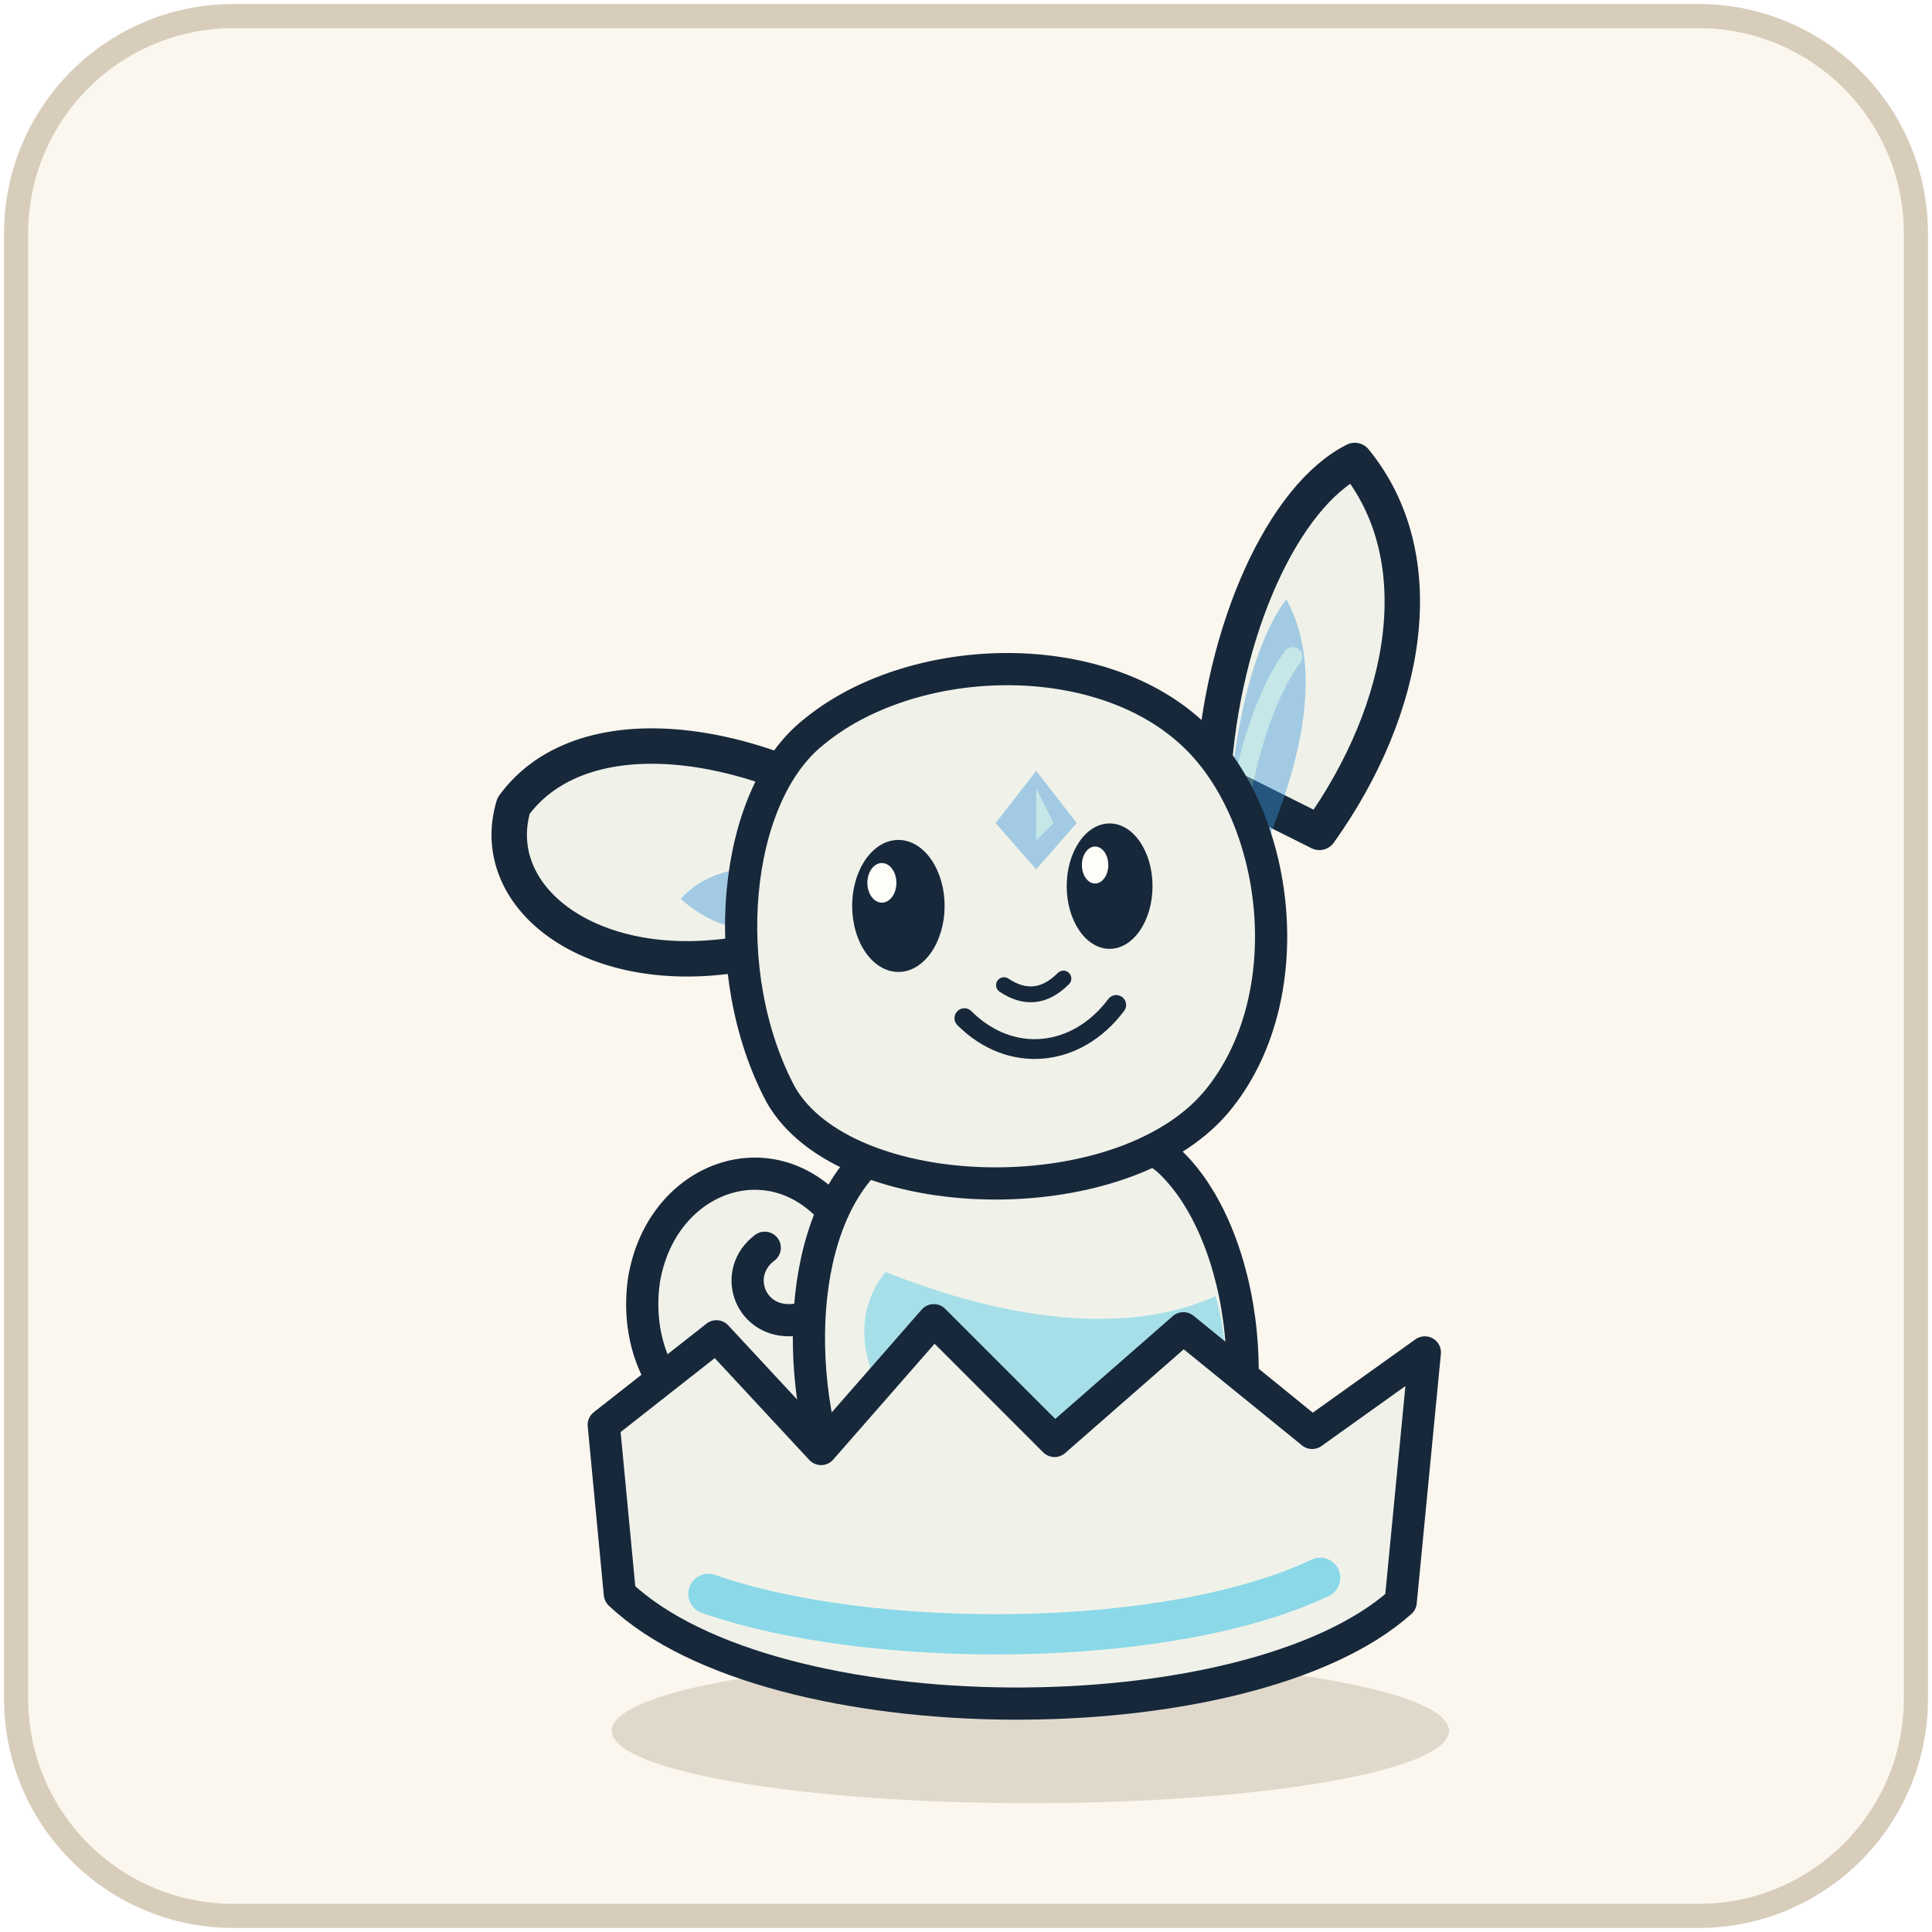
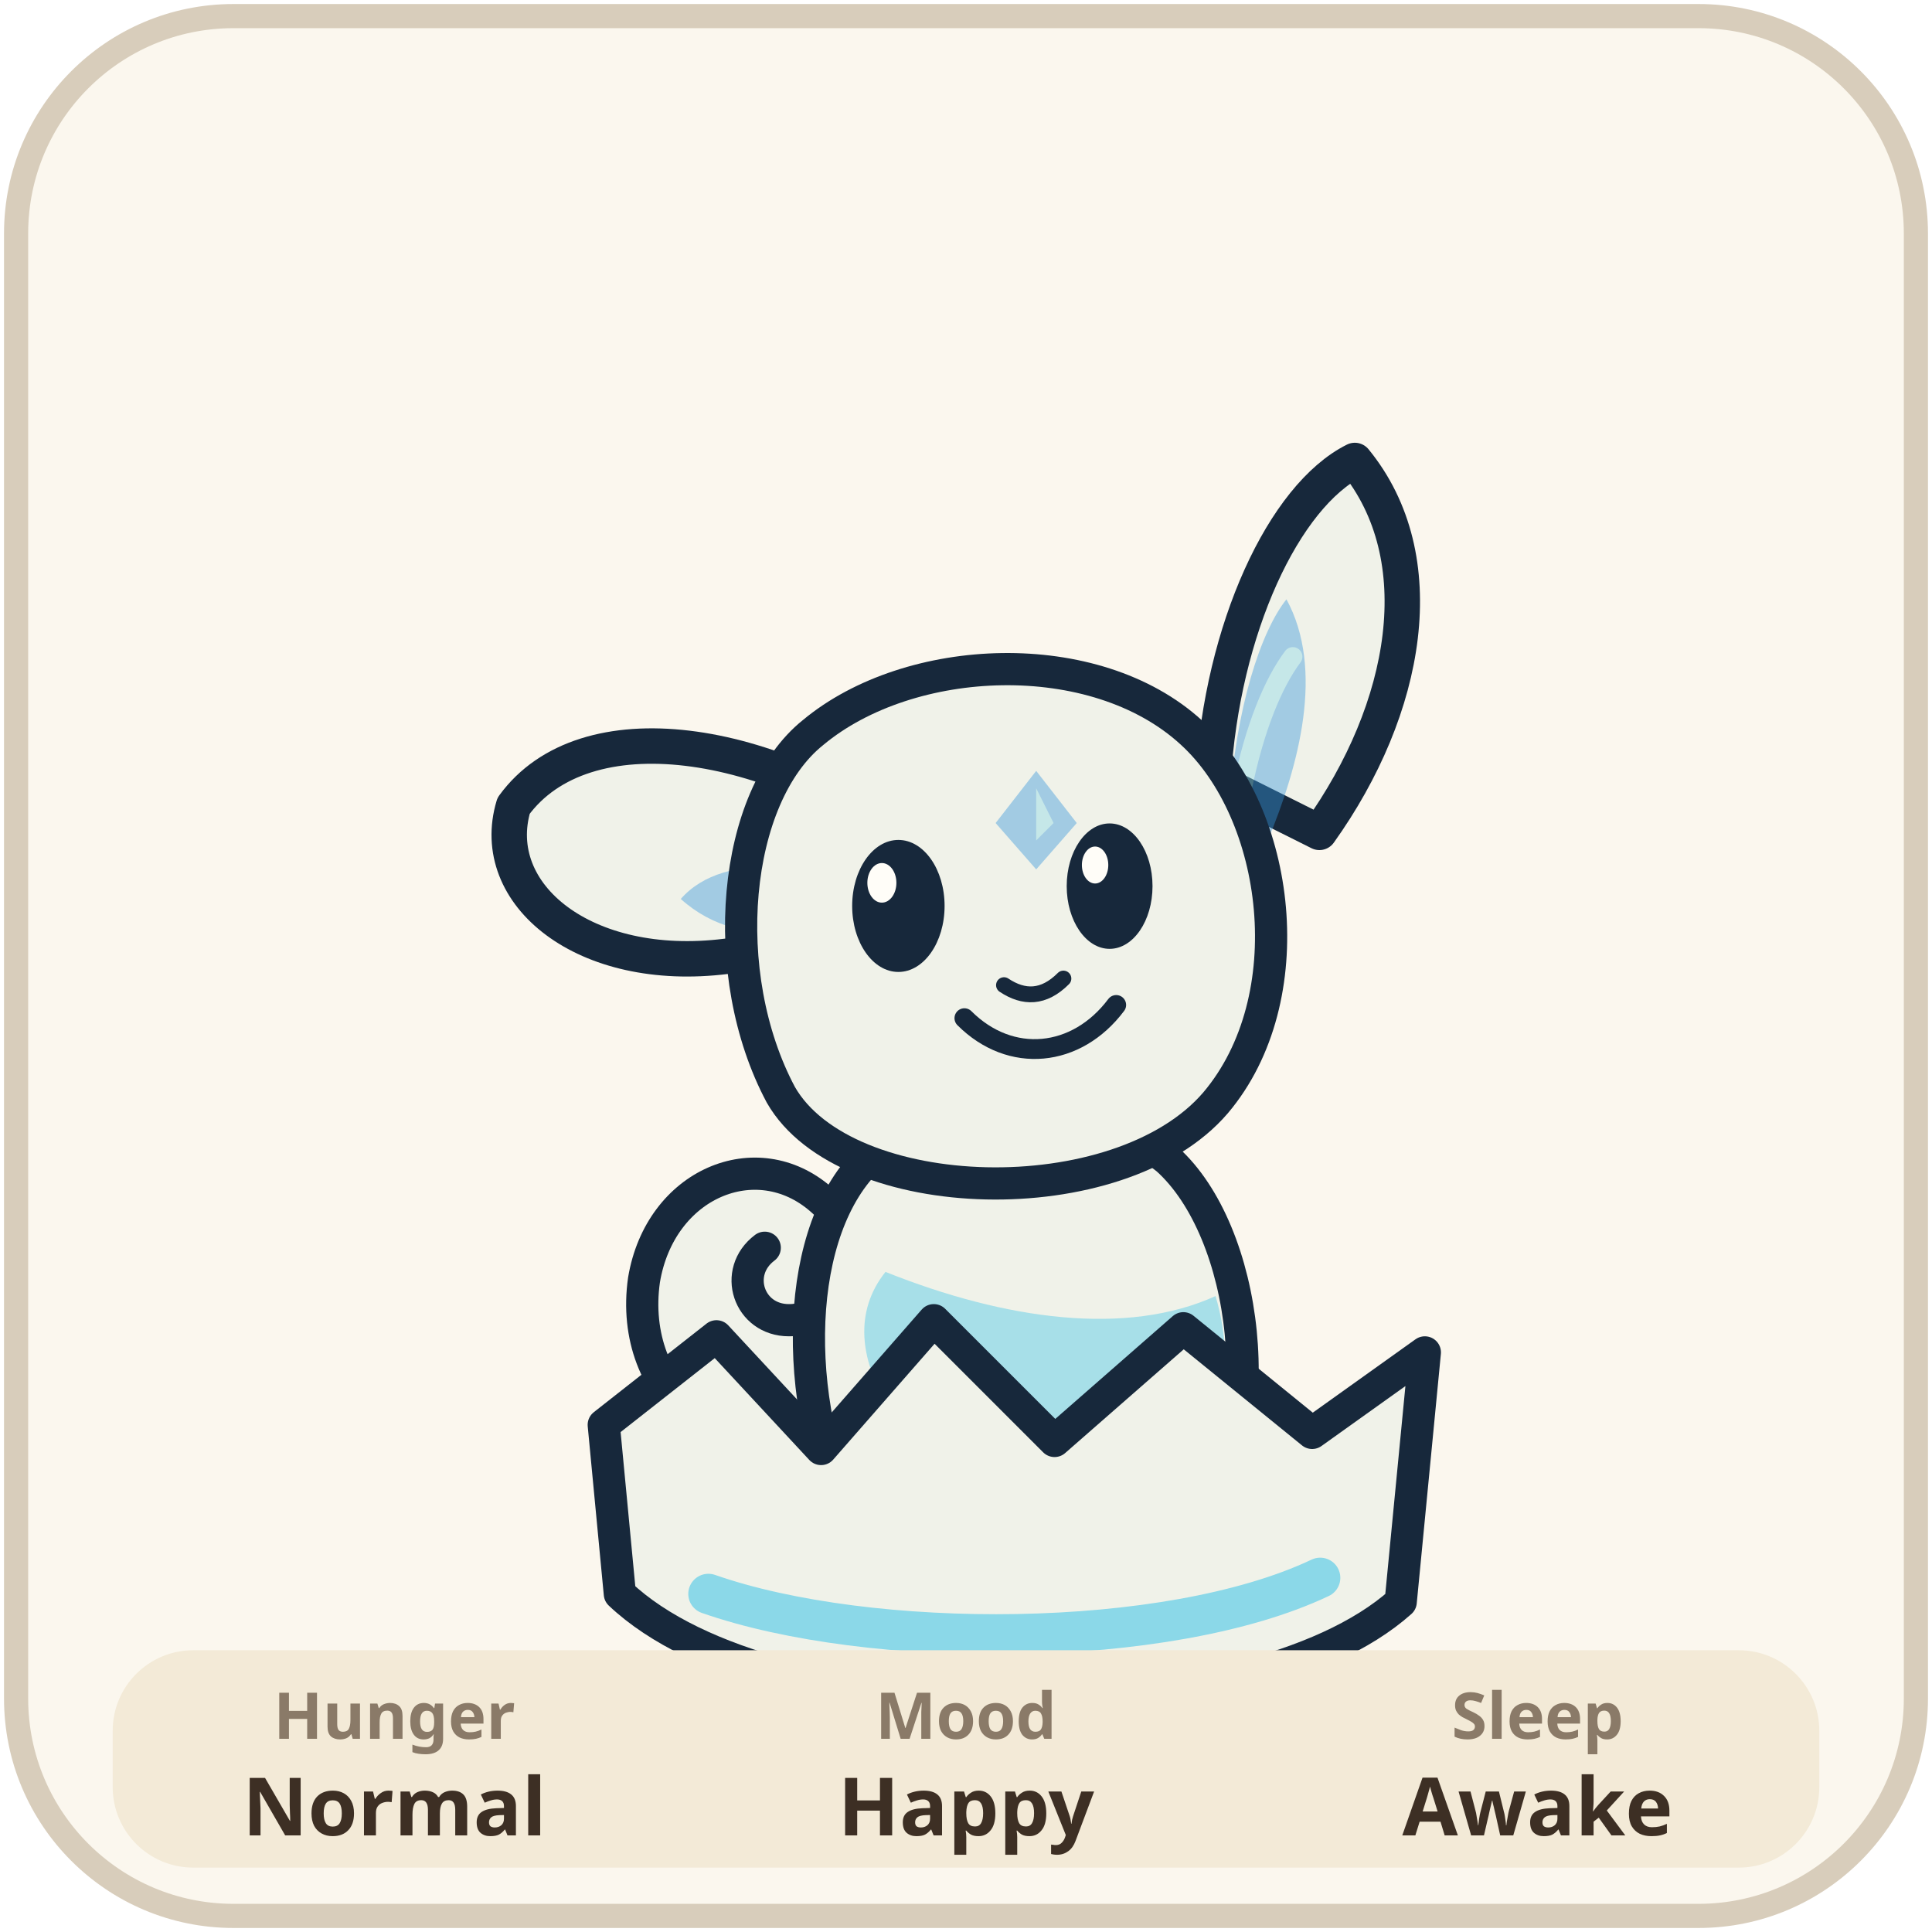
<svg xmlns="http://www.w3.org/2000/svg" viewBox="0 0 240 240" width="240" height="240" role="img" data-prototype-class="water" data-prototype-stage="hatchling" data-prototype-mood="happy" data-prototype-hunger="normal" data-prototype-behavior="idle" data-prototype-expression="happy" data-class-effect-level="none" data-gitty-class="water" data-gitty-stage="hatchling" data-gitty-body="hatchling" data-gitty-behavior="idle" data-gitty-face="happy">
  <style> .gitty-character { animation: gitty-breathe 3.8s ease-in-out infinite; transform-box: fill-box; transform-origin: 50% 100%; } .gitty-tail { animation: tail-idle 4.2s ease-in-out infinite; transform-box: fill-box; transform-origin: 80% 80%; } .gitty-eyes { animation: gitty-blink 5.6s ease-in-out infinite; transform-box: fill-box; transform-origin: center; } .stage-hatchling .gitty-ears, .stage-baby .gitty-ears { transform: scale(1.1); transform-box: fill-box; transform-origin: 50% 100%; } .stage-mature .gitty-tail { transform: scale(1.04); transform-box: fill-box; transform-origin: 85% 85%; } .behavior-sleeping .gitty-anatomy, .behavior-hibernating .gitty-anatomy { transform-origin: 50% 100%; } .food-bowl { animation: food-bowl-nudge 2.4s ease-in-out infinite; transform-box: fill-box; transform-origin: center; } .play-ball { animation: play-ball-bounce 1.4s ease-in-out infinite; transform-box: fill-box; transform-origin: center; } .sleep-zzz, .sleep-particle { animation: sleep-float 3s ease-in-out infinite; transform-box: fill-box; transform-origin: center; } .sleep-particle-2 { animation-delay: -1.4s; animation-duration: 3.8s; } @keyframes gitty-breathe { 0%, 100% { transform: translateY(0) scaleY(1); } 50% { transform: translateY(-1px) scaleY(1.012); } } @keyframes gitty-blink { 0%, 44%, 48%, 100% { transform: scaleY(1); } 46% { transform: scaleY(.08); } } @keyframes tail-idle { 0%, 100% { transform: rotate(-1deg); } 50% { transform: rotate(3deg); } } @keyframes food-bowl-nudge { 0%, 70%, 100% { transform: translateX(0); } 82% { transform: translateX(-2px); } } @keyframes play-ball-bounce { 0%, 100% { transform: translateY(0) rotate(-4deg); } 50% { transform: translateY(-7px) rotate(9deg); } } @keyframes sleep-float { 0%, 100% { opacity: .35; transform: translateY(3px); } 50% { opacity: .9; transform: translateY(-5px); } } @media (prefers-reduced-motion: reduce) { .gitty-character, .gitty-tail, .gitty-eyes, .earth-leaf, .water-bubble, .water-drop, .air-wind, .air-spark, .fire-flame, .fire-ember, .psy-particle, .psy-character, .psy-shadow, .food-bowl, .play-ball, .sleep-zzz, .sleep-particle { animation: none !important; } } .class-water .gitty-tail { animation: water-tail-flow 3.3s ease-in-out infinite; } .water-bubble { animation: water-bubble-rise 4.8s ease-in infinite; transform-box: fill-box; transform-origin: center; } .bubble-2 { animation-duration: 5.7s; animation-delay: -2.3s; } .bubble-3 { animation-duration: 6.4s; animation-delay: -4.8s; } .bubble-4 { animation-duration: 4.2s; animation-delay: -1.4s; } .bubble-5 { animation-duration: 5.2s; animation-delay: -3.5s; } .bubble-6 { animation-duration: 5.9s; animation-delay: -4.1s; } .bubble-7 { animation-duration: 4.5s; animation-delay: -2.8s; } .water-drop { animation: water-drop-bob 3.7s ease-in-out infinite; transform-box: fill-box; transform-origin: center; } .drop-2 { animation-duration: 4.6s; animation-delay: -2.2s; } .drop-3 { animation-duration: 4.1s; animation-delay: -1.6s; } @keyframes water-bubble-rise { 0% { opacity: 0; transform: translate(0, 24px) scale(.7); } 18% { opacity: .85; } 80% { opacity: .65; } 100% { opacity: 0; transform: translate(8px, -42px) scale(1.06); } } @keyframes water-drop-bob { 0%, 100% { opacity: .45; transform: translateY(3px); } 50% { opacity: 1; transform: translateY(-5px); } } @keyframes water-tail-flow { 0%, 100% { transform: rotate(-1deg) scaleX(1); } 50% { transform: rotate(3deg) scaleX(1.025); } } </style>
  <rect x="2" y="2" width="236" height="236" rx="27" fill="#fbf7ee" stroke="#d8cdbb" stroke-width="3" />
  <g class="class-water behavior-idle">
    <ellipse class="gitty-shadow" cx="128" cy="215" rx="52" ry="9" fill="#ad9e88" opacity=".34" />
    <g class="stage-hatchling" data-anatomy-stage="hatchling">
      <g class="gitty-character">
        <g class="gitty-tail">
          <path data-anatomy-part="tail" d="M106 177 C90 184 78 173 80 159 C82 147 94 142 102 149 C108 154 105 164 98 164 C93 164 91 158 95 155" fill="#f0f2e9" stroke="#17283b" stroke-width="4" stroke-linecap="round" stroke-linejoin="round" />
          <g class="stage-class-markings stage-class-markings-hatchling" opacity="0.42" transform="translate(128 126) scale(.72) translate(-128 -126)" />
        </g>
        <g class="gitty-body">
          <path data-anatomy-part="body" d="M109 143 C99 151 98 172 105 188 C112 201 139 203 149 190 C158 177 155 153 145 144 C135 136 118 136 109 143Z" fill="#f0f2e9" stroke="#17283b" stroke-width="4" stroke-linecap="round" stroke-linejoin="round" />
          <path d="M110 174 C116 187 132 192 145 185 C151 181 154 171 151 161 C140 166 125 164 110 158 C106 163 107 169 110 174Z" fill="#8bd8e8" opacity=".72" />
          <g class="stage-class-markings stage-class-markings-hatchling" opacity="0.42" transform="translate(128 126) scale(.72) translate(-128 -126)" />
        </g>
        <g class="gitty-ears">
          <path data-anatomy-part="left-ear" d="M104 96 C87 83 66 80 58 91 C55 101 66 110 82 108 C91 107 99 103 104 96Z" fill="#f0f2e9" stroke="#17283b" stroke-width="4" stroke-linecap="round" stroke-linejoin="round" />
          <path data-anatomy-part="right-ear" d="M137 88 C138 71 145 56 153 52 C162 63 159 80 149 94Z" fill="#f0f2e9" stroke="#17283b" stroke-width="4" stroke-linecap="round" stroke-linejoin="round" />
          <g class="stage-class-markings stage-class-markings-hatchling" opacity="0.42" transform="translate(128 126) scale(.72) translate(-128 -126)">
            <path d="M95 89 C79 87 64 84 57 92 C67 101 81 97 96 92Z" fill="#3697dc" />
            <path d="M143 78 C144 62 148 50 152 45 C158 56 154 71 149 83Z" fill="#3697dc" />
            <path d="M145 75 C147 65 150 58 153 54" fill="none" stroke="#8bd8e8" stroke-width="3" stroke-linecap="round" />
          </g>
        </g>
        <g class="gitty-head">
          <path data-anatomy-part="head" d="M101 91 C91 99 89 121 97 136 C105 150 139 151 151 137 C162 124 159 101 148 91 C136 80 113 81 101 91Z" fill="#f0f2e9" stroke="#17283b" stroke-width="4" stroke-linecap="round" stroke-linejoin="round" />
          <g class="stage-class-markings stage-class-markings-hatchling" opacity="0.42" transform="translate(128 126) scale(.72) translate(-128 -126)">
            <path d="M129 84 L136 93 L129 101 L122 93Z" fill="#3697dc" />
            <path d="M129 87 L132 93 L129 96Z" fill="#8bd8e8" />
          </g>
          <g transform="translate(128 115) scale(.82) translate(-128 -115)">
            <g class="gitty-face face-happy">
              <g class="gitty-eyes">
                <ellipse cx="108" cy="112" rx="7" ry="10" fill="#17283b" />
                <ellipse cx="140" cy="109" rx="6.5" ry="9.5" fill="#17283b" />
                <ellipse cx="105.5" cy="108.5" rx="2.2" ry="3" fill="#fffdf8" />
                <ellipse cx="137.8" cy="105.8" rx="2" ry="2.8" fill="#fffdf8" />
              </g>
              <path d="M118 129 C125 136 135 135 141 127" fill="none" stroke="#17283b" stroke-width="3" stroke-linecap="round" />
              <path d="M124 124 C127 126 130 126 133 123" fill="none" stroke="#17283b" stroke-width="2.4" stroke-linecap="round" />
            </g>
          </g>
        </g>
        <g class="gitty-paws">
          <path data-anatomy-part="left-paw" d="M105 184 C98 188 101 197 111 198 C119 198 122 191 116 186Z" fill="#f0f2e9" stroke="#17283b" stroke-width="4" stroke-linecap="round" stroke-linejoin="round" />
          <path data-anatomy-part="right-paw" d="M139 185 C133 190 137 198 147 198 C155 197 157 190 150 186Z" fill="#f0f2e9" stroke="#17283b" stroke-width="4" stroke-linecap="round" stroke-linejoin="round" />
          <path d="M103 202 L106 198 M111 204 L113 200 M148 203 L151 199 M156 204 L158 200" stroke="#17283b" stroke-width="1.8" stroke-linecap="round" />
        </g>
      </g>
      <g class="hatchling-shell">
        <path d="M75 177 L89 166 L102 180 L116 164 L131 179 L147 165 L163 178 L177 168 L174 199 C155 216 96 216 77 198Z" fill="#f0f2e9" stroke="#17283b" stroke-width="4" stroke-linejoin="round" />
        <path d="M88 198 C108 205 145 205 164 196" fill="none" stroke="#8bd8e8" stroke-width="5" stroke-linecap="round" />
      </g>
    </g>
  </g>
+   <g class="gitty-status-labels" data-gitty-status-labels="hunger mood sleep">
+     <rect x="14" y="205" width="212" height="27" rx="10" fill="#f3ead7" />
+     <text x="49" y="216" text-anchor="middle" fill="#8a7a68" font-family="ui-rounded, system-ui, sans-serif" font-size="8" font-weight="700">Hunger</text>
+     <text x="49" y="228" text-anchor="middle" fill="#3d2f24" font-family="ui-rounded, system-ui, sans-serif" font-size="10" font-weight="700">Normal</text>
+     <text x="120" y="216" text-anchor="middle" fill="#8a7a68" font-family="ui-rounded, system-ui, sans-serif" font-size="8" font-weight="700">Mood</text>
+     <text x="120" y="228" text-anchor="middle" fill="#3d2f24" font-family="ui-rounded, system-ui, sans-serif" font-size="10" font-weight="700">Happy</text>
+     <text x="191" y="216" text-anchor="middle" fill="#8a7a68" font-family="ui-rounded, system-ui, sans-serif" font-size="8" font-weight="700">Sleep</text>
+     <text x="191" y="228" text-anchor="middle" fill="#3d2f24" font-family="ui-rounded, system-ui, sans-serif" font-size="10" font-weight="700">Awake</text>
+   </g>
</svg>
